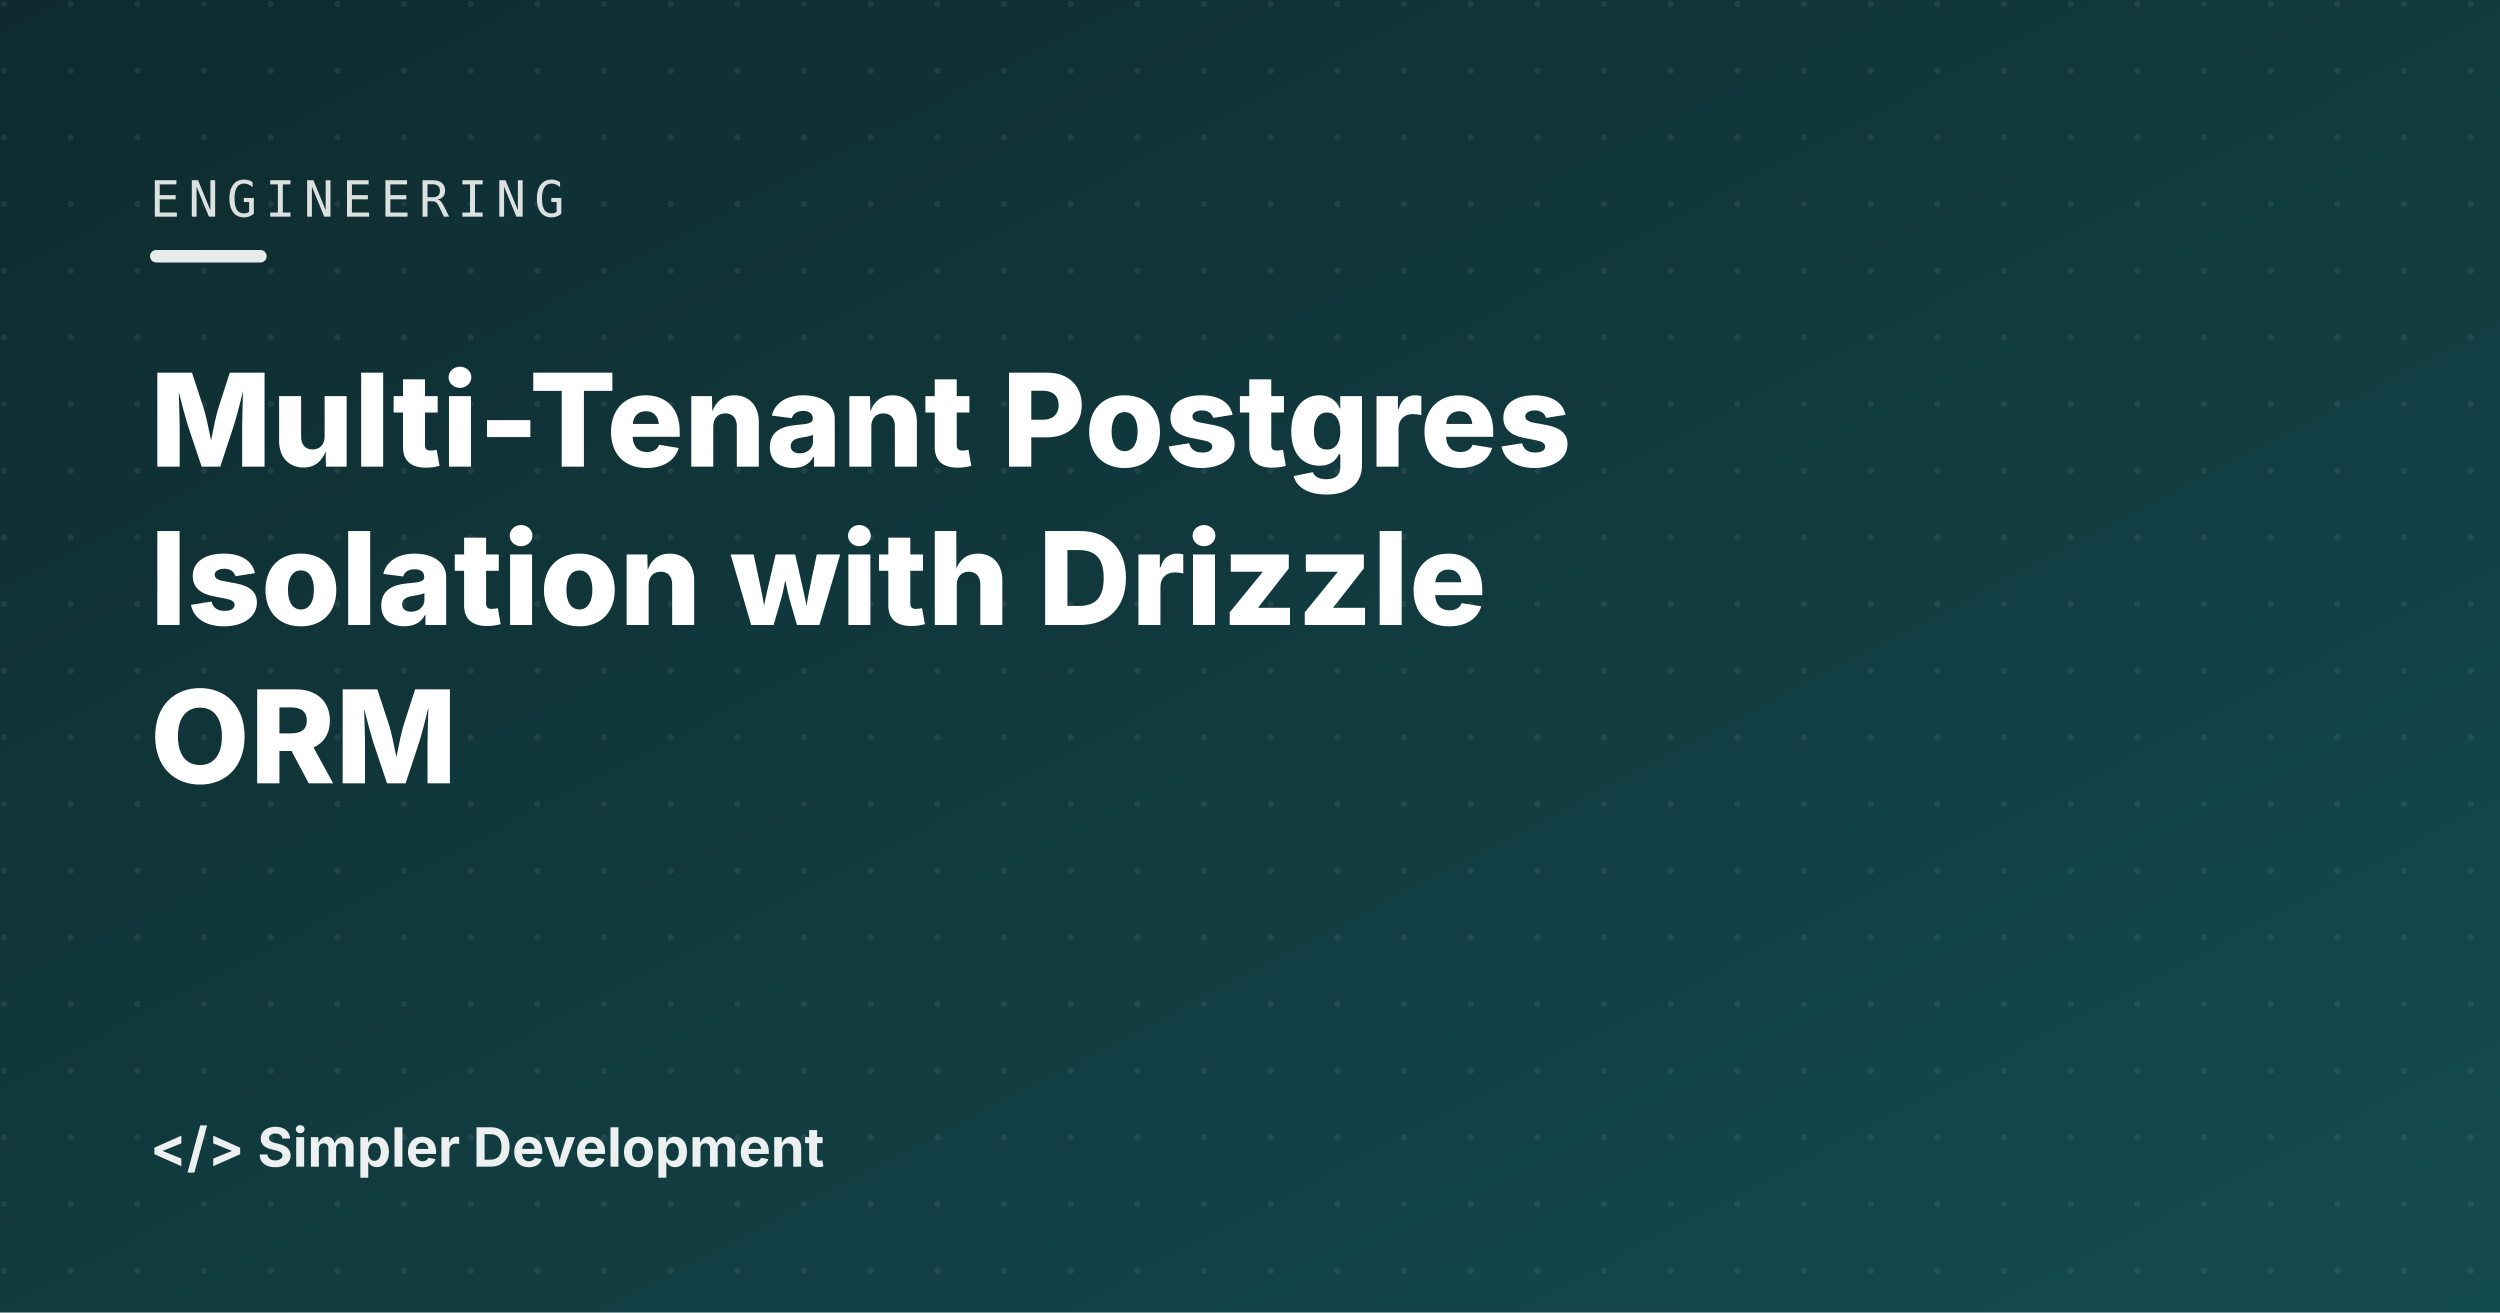
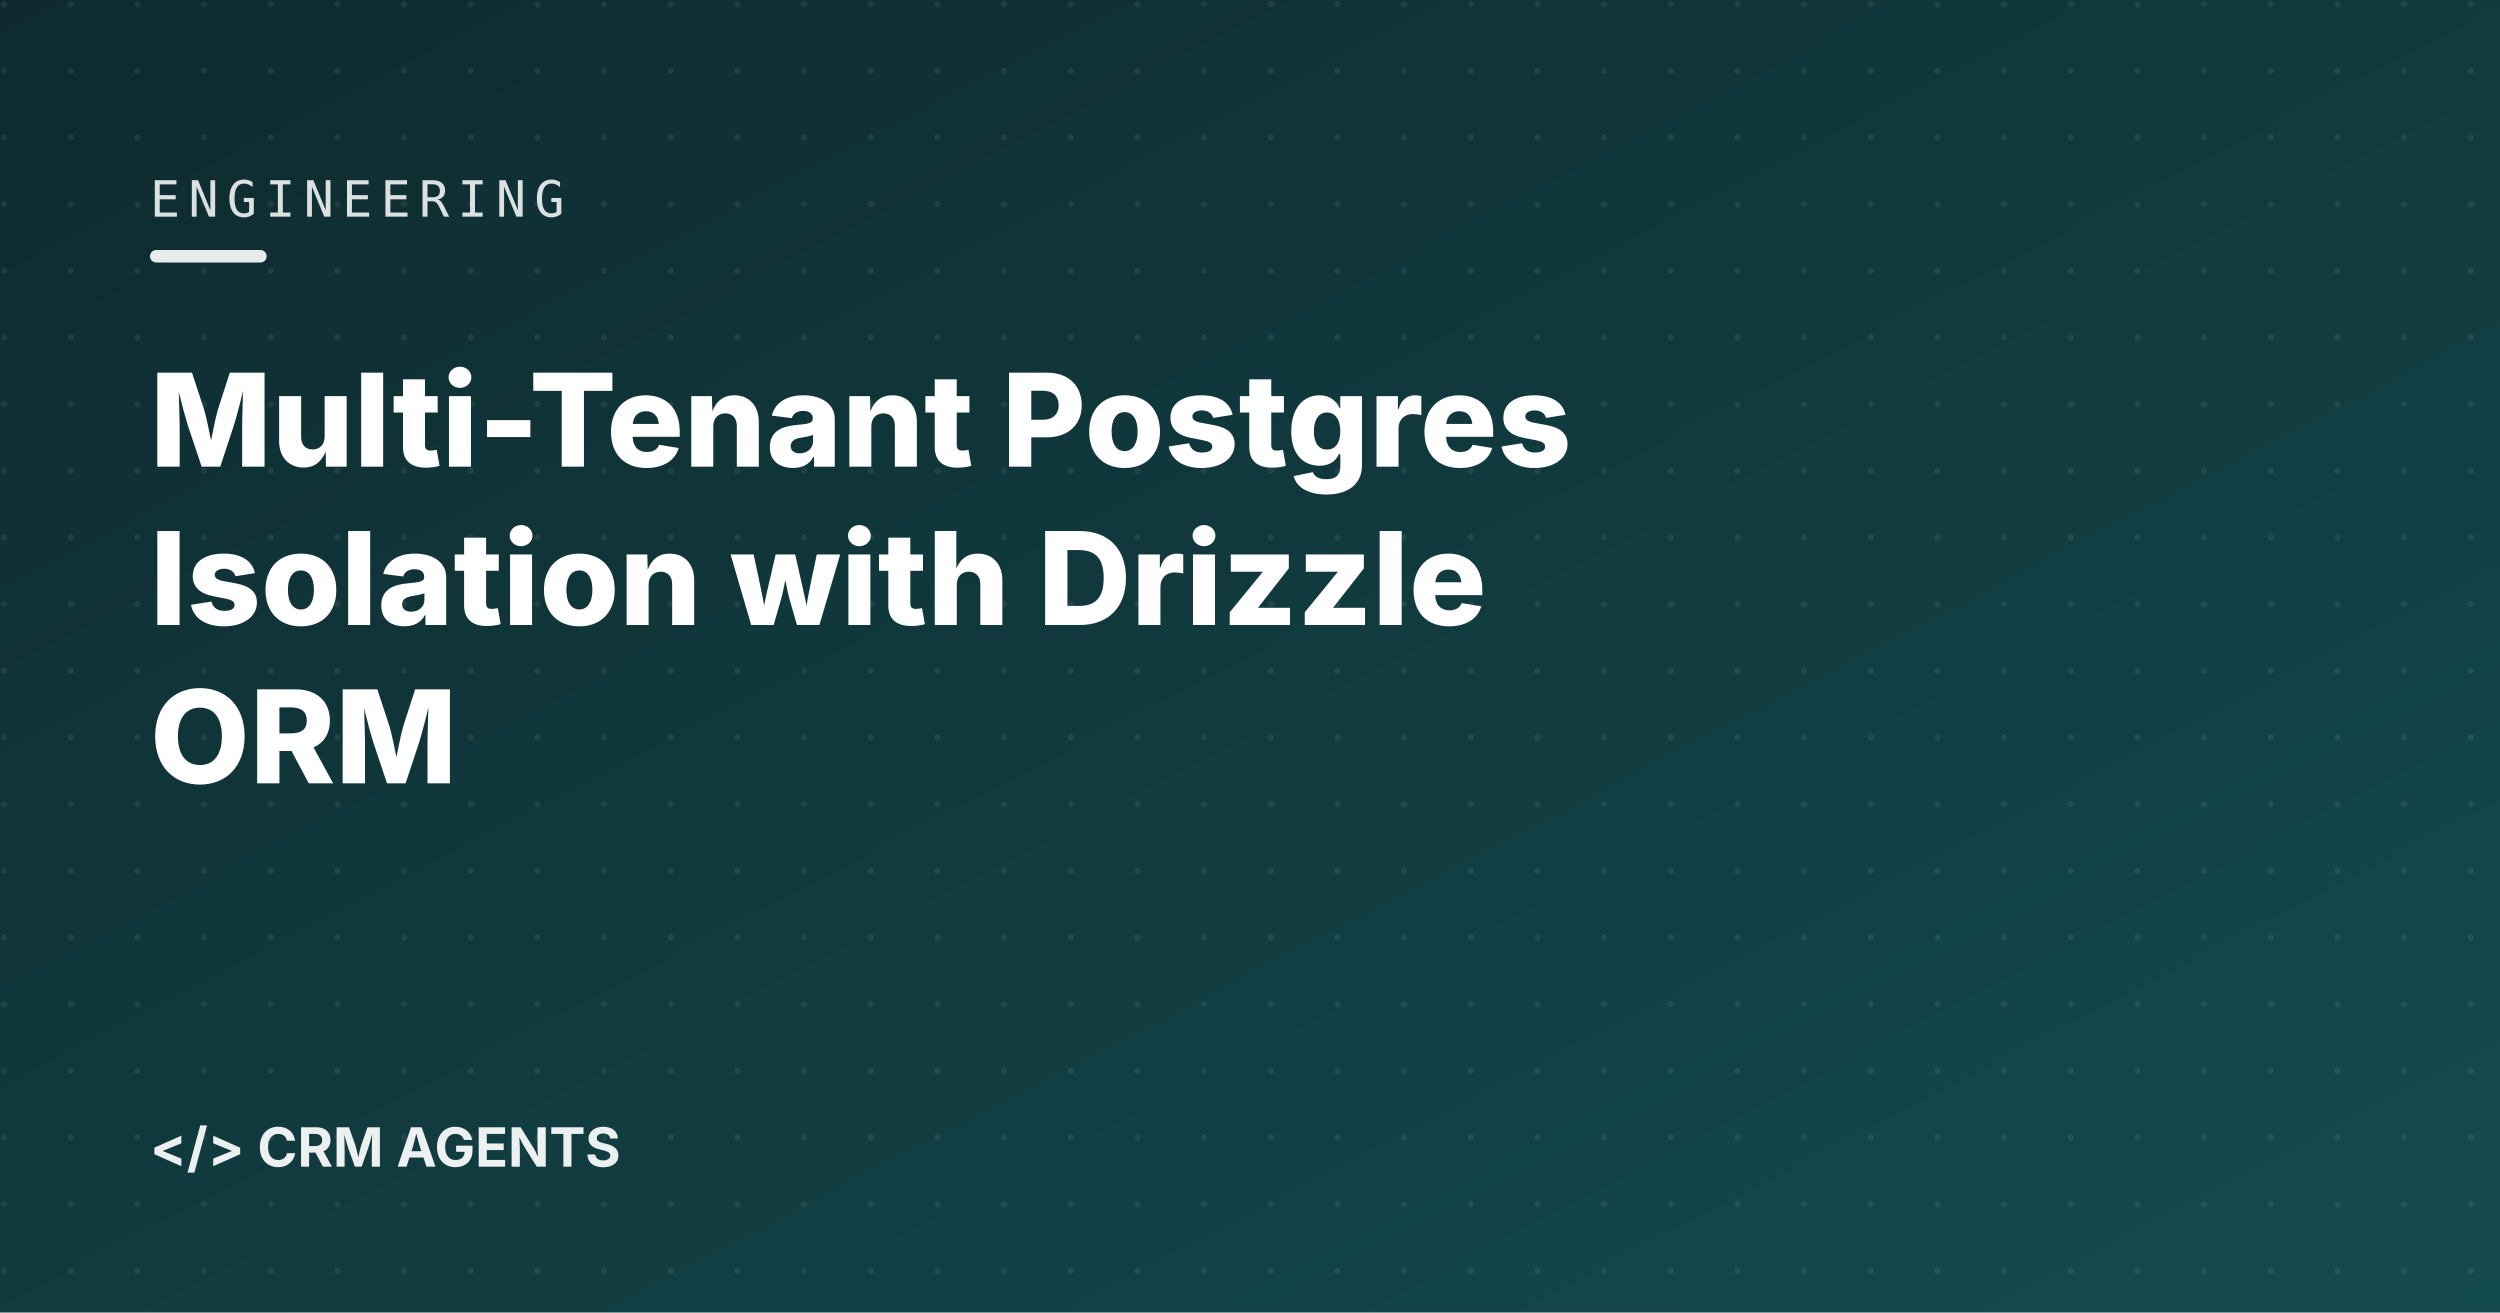
<svg xmlns="http://www.w3.org/2000/svg" width="1200" height="630" viewBox="0 0 1200 630" role="img" aria-label="Multi-Tenant Postgres Isolation with Drizzle ORM">
  <defs>
    <linearGradient id="bg" x1="0" y1="0" x2="1" y2="1">
      <stop offset="0" stop-color="#0E2A2E" />
      <stop offset="1" stop-color="#144B4F" />
    </linearGradient>
    <pattern id="dots" width="32" height="32" patternUnits="userSpaceOnUse">
      <circle cx="2" cy="2" r="1.5" fill="#ffffff" opacity="0.07" />
    </pattern>
  </defs>
  <rect width="1200" height="630" fill="url(#bg)" />
  <rect width="1200" height="630" fill="url(#dots)" />
  <rect x="72" y="120" width="56" height="6" rx="3" fill="#ffffff" opacity="0.9" />
  <text x="72" y="104" font-family="ui-monospace, SFMono-Regular, Menlo, monospace" font-size="24" letter-spacing="4" fill="#ffffff" opacity="0.85">ENGINEERING</text>
  <text x="72" y="224" font-family="Inter, Segoe UI, system-ui, sans-serif" font-size="62" font-weight="800" fill="#ffffff">Multi-Tenant Postgres</text>
  <text x="72" y="300" font-family="Inter, Segoe UI, system-ui, sans-serif" font-size="62" font-weight="800" fill="#ffffff">Isolation with Drizzle</text>
  <text x="72" y="376" font-family="Inter, Segoe UI, system-ui, sans-serif" font-size="62" font-weight="800" fill="#ffffff">ORM</text>
-   <text x="72" y="560" font-family="Inter, Segoe UI, system-ui, sans-serif" font-size="26" font-weight="700" fill="#ffffff" opacity="0.92">&lt;/&gt; Simpler Development</text>
+   <text x="72" y="560" font-family="Inter, Segoe UI, system-ui, sans-serif" font-size="26" font-weight="700" fill="#ffffff" opacity="0.92">&lt;/&gt; CRM AGENTS</text>
</svg>
